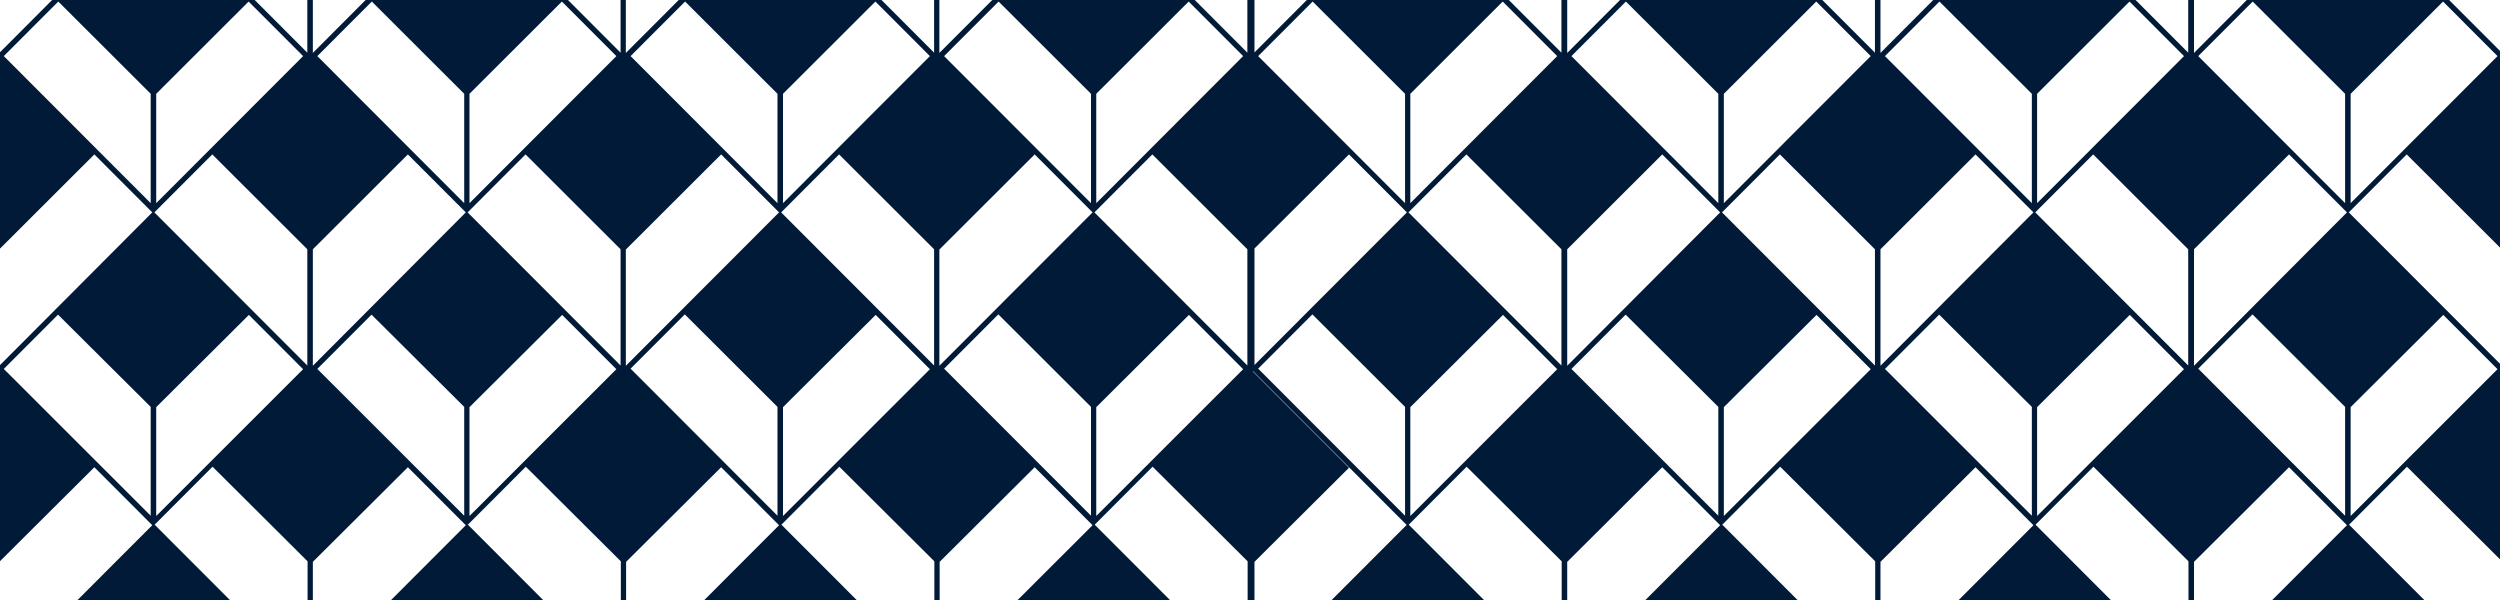
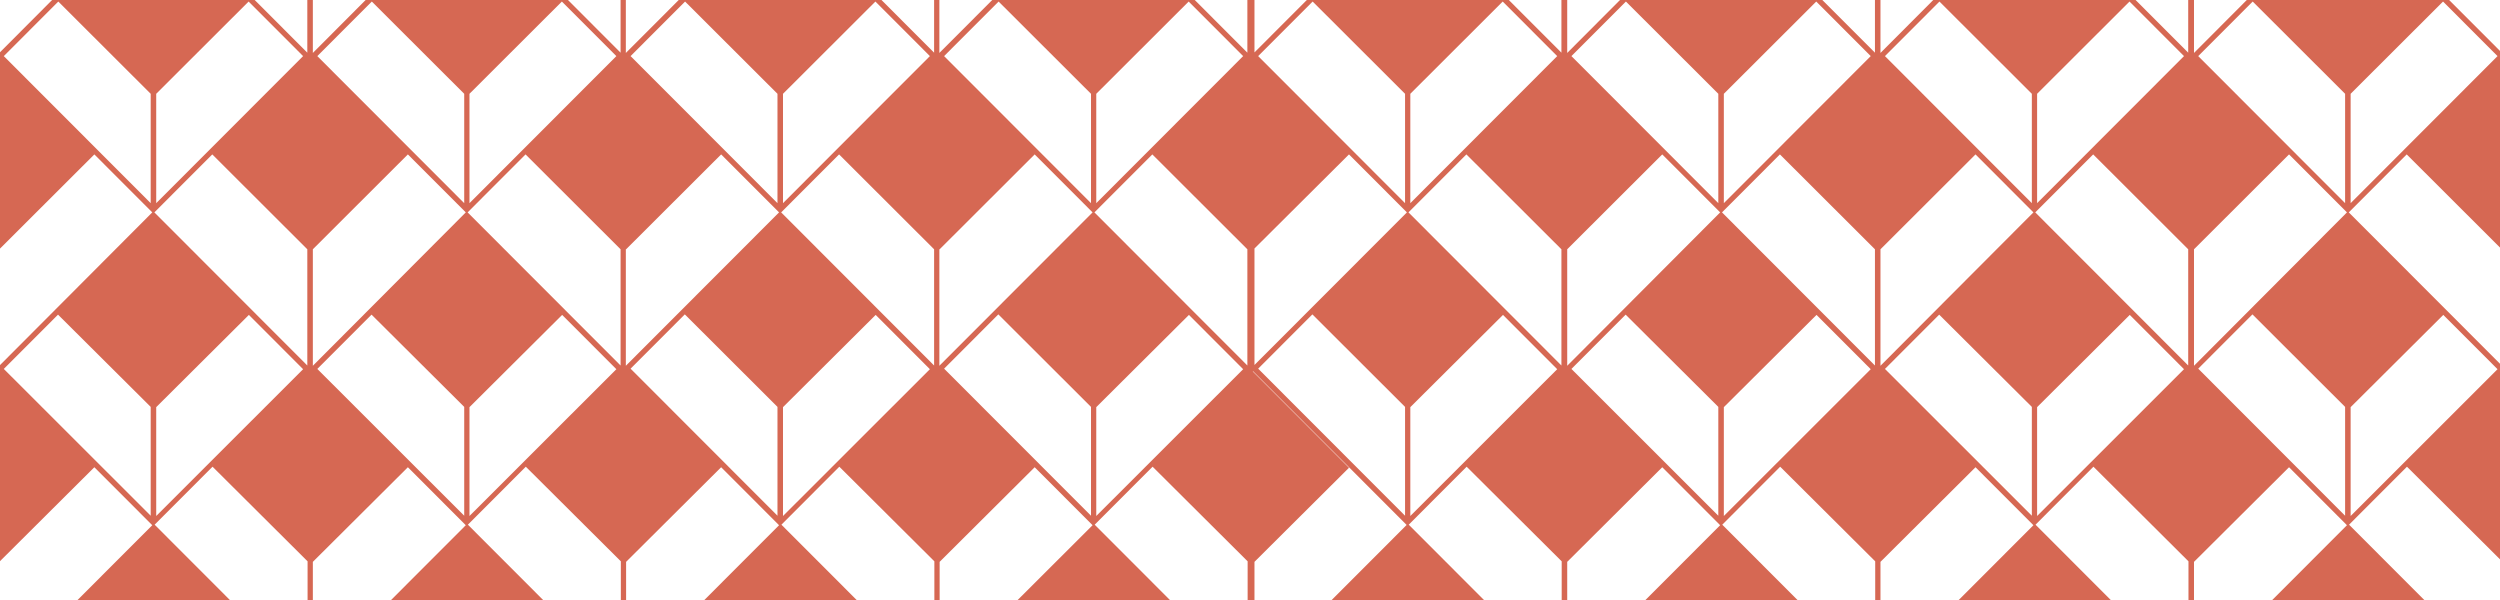
<svg xmlns="http://www.w3.org/2000/svg" viewBox="0 0 375 90" fill="none">
  <mask id="mask0" mask-type="alpha" maskUnits="userSpaceOnUse" x="0" y="0" width="375" height="90">
    <rect width="375" height="116" fill="black" />
    <rect width="375" height="116" fill="black" />
    <rect width="375" height="116" fill="black" />
    <rect width="375" height="116" fill="black" />
    <rect width="375" height="116" fill="black" />
    <rect width="375" height="116" fill="black" />
    <rect width="375" height="116" fill="black" />
    <rect width="375" height="116" fill="black" />
    <rect width="375" height="116" fill="black" />
    <rect width="375" height="116" fill="black" />
    <rect width="375" height="116" fill="black" />
  </mask>
  <g mask="url(#mask0)">
-     <path d="M422.289 -95V-85.868L413.128 -95H385.25L376.09 -85.868V-95H375.3V-85.868L366.139 -95H338.261L329.1 -85.868V-95H328.31V-85.868L319.11 -95H291.232L282.071 -85.868V-95H281.281V-85.868L272.12 -95H244.203L235.042 -85.868V-95H234.253V-85.868L225.092 -95H197.214L188.053 -85.868V-95H187.934H187.342H187.145V-85.868L177.984 -95H150.106L140.945 -85.868V-95H140.155V-85.868L130.994 -95H103.116L93.956 -85.868V-95H93.166V-85.868L83.965 -95H56.087L46.927 -85.868V-95H46.137V-85.868L36.976 -95H9.098L-0.063 -85.868V-95H-0.853V-85.868L-10.053 -95H-37.931L-47.092 -85.868V-95H-47.803H-48V-84.998V-56.694V-37.995V-9.69V8.969V37.274V55.972V84.277V92.46V92.579V102.462V130.727V149.426V177.731V196.43V224.734V243.393V271.698V280H-47.803H-47.013V271.698L-32.837 257.585L-47.289 243.077H-47.21L-24.15 266.164L-37.931 279.96H-10.053L-23.834 266.164L-15.147 257.467L-0.892 271.659V279.96H-0.102V271.659L14.152 257.467L22.84 266.164L9.059 279.96H36.936L23.155 266.164L31.843 257.467L46.097 271.659V279.96H46.887V271.659L61.142 257.467L69.829 266.164L56.048 279.96H83.926L70.145 266.164L78.832 257.467L93.087 271.659V279.96H93.876V271.659L108.131 257.467L116.818 266.164L103.037 279.96H130.915L117.134 266.164L125.821 257.467L140.076 271.659V279.96H140.866V271.659L155.121 257.467L163.808 266.164L150.027 279.96H177.905L164.124 266.164L172.811 257.467L187.066 271.659V279.96H187.263H187.855H188.053V271.659L202.229 257.546L187.855 243.156V243.077L210.916 266.164L197.214 280H225.092L211.311 266.203L219.998 257.506L234.253 271.698V280H235.042V271.698L249.297 257.506L257.984 266.203L244.203 280H272.081L258.3 266.203L266.987 257.506L281.242 271.698V280H282.032V271.698L296.286 257.506L304.974 266.203L291.193 280H319.07L305.289 266.203L313.977 257.506L328.231 271.698V280H329.021V271.698L343.276 257.506L351.963 266.203L338.182 280H366.06L352.279 266.203L360.966 257.506L375.221 271.698V280H376.011V271.698L390.265 257.506L398.952 266.203L385.172 280H413.049L399.268 266.203L407.955 257.506L422.21 271.698V280H423V271.698V243.196V243.077V224.813V196.311V195.52V177.81V149.307V148.675V130.806V102.304V101.948V92.5V92.381V84.238V55.735V55.617V37.313V8.811V8.02V-9.611V-38.114V-38.746V-56.575V-85.078V-85.433V-95H422.289ZM-23.597 -79.899L-9.777 -93.656L-1.563 -85.433L-23.597 -63.374V-79.899ZM-38.207 -93.656L-24.387 -79.899V-63.374L-46.42 -85.433L-38.207 -93.656ZM-47.013 -9.69L-32.877 -23.763L-24.15 -15.027L-47.013 7.823V-9.69ZM-46.42 -38.509L-38.207 -46.731L-24.387 -32.935V-16.45L-46.42 -38.509ZM-24.387 14.069V30.474L-46.42 8.416L-38.247 0.232L-24.387 14.069ZM-47.013 37.274L-32.837 23.161L-24.15 31.858L-47.013 54.747V37.274ZM-24.387 61.033V77.359L-46.42 55.34L-38.286 47.196L-24.387 61.033ZM-47.289 55.656H-47.21L-24.15 78.743L-37.812 92.421H-37.931L-47.092 101.553V92.579H-46.973V84.277L-32.797 70.165L-47.289 55.656ZM-24.387 107.522V124.046L-46.42 101.988L-38.207 93.765L-24.387 107.522ZM-24.387 264.82L-46.42 242.761L-38.286 234.617L-24.387 248.454V264.82ZM-47.013 242.168V224.695L-32.837 210.582L-24.15 219.279L-47.013 242.168ZM-46.42 195.837L-38.247 187.653L-24.387 201.49V217.895L-46.42 195.837ZM-47.013 195.283V177.731L-32.877 163.658L-24.15 172.394L-47.013 195.283ZM-46.42 148.912L-38.207 140.689L-24.387 154.486V170.971L-46.42 148.912ZM-47.013 148.359V130.727L-32.916 116.694L-24.15 125.47L-47.013 148.359ZM-47.013 -39.062V-56.694L-32.916 -70.727L-24.15 -61.951L-47.013 -39.062ZM-23.597 264.82V248.493L-9.698 234.657L-1.563 242.8L-23.597 264.82ZM-0.892 242.287L-23.834 219.279L-15.147 210.582L-0.892 224.813V242.287ZM-23.597 217.895V201.49L-9.698 187.653L-1.524 195.837L-23.597 217.895ZM-0.892 195.362L-23.873 172.355L-15.147 163.618L-0.932 177.81V195.362H-0.892ZM-23.597 170.971V154.486L-9.777 140.689L-1.563 148.912L-23.597 170.971ZM-0.892 148.438L-23.873 125.43L-15.107 116.654L-0.892 130.806V148.438ZM-23.597 124.046V107.522L-9.777 93.765L-1.563 101.988L-23.597 124.046ZM-0.892 92.421V92.54V101.513L-10.053 92.381H-10.171L-23.834 78.703L-15.147 70.006L-0.892 84.198V92.421ZM-23.597 77.399V61.072L-9.698 47.236L-1.563 55.38L-23.597 77.399ZM-0.892 54.866L-23.873 31.858L-15.186 23.161L-0.932 37.392V54.866H-0.892ZM-23.597 30.474V14.069L-9.737 0.232L-1.563 8.416L-23.597 30.474ZM-0.892 7.941L-23.873 -15.066L-15.147 -23.803L-0.932 -9.611V7.941H-0.892ZM-23.597 -16.45V-32.935L-9.777 -46.731L-1.563 -38.509L-23.597 -16.45ZM-0.892 -38.983L-23.834 -61.951L-15.068 -70.727L-0.853 -56.575V-38.983H-0.892ZM23.432 -79.899L37.252 -93.656L45.465 -85.433L23.432 -63.374V-79.899ZM8.822 -93.656L22.642 -79.899V-63.374L0.569 -85.433L8.822 -93.656ZM-0.102 92.54V92.421V84.277L14.152 70.085L22.84 78.782L9.177 92.46H9.059L-0.102 101.592V92.54ZM0.569 55.34L8.703 47.196L22.603 61.033V77.359L0.569 55.34ZM22.603 107.522V124.046L0.569 101.988L8.782 93.765L22.603 107.522ZM22.603 264.82L0.569 242.761L8.703 234.617L22.603 248.454V264.82ZM-0.102 242.287V224.813L14.152 210.582L22.84 219.279L-0.102 242.287ZM0.569 195.837L8.743 187.653L22.603 201.49V217.895L0.569 195.837ZM-0.102 195.362V177.81L14.113 163.618L22.84 172.355L-0.102 195.362ZM0.569 148.912L8.782 140.689L22.603 154.486V170.971L0.569 148.912ZM-0.102 148.438V130.806L14.113 116.654L22.879 125.43L-0.102 148.438ZM-0.102 54.866V37.392L14.152 23.161L22.84 31.858L-0.102 54.866ZM0.569 8.416L8.743 0.232L22.603 14.069V30.474L0.569 8.416ZM-0.102 7.941V-9.611L14.113 -23.803L22.84 -15.066L-0.102 7.941ZM0.569 -38.509L8.782 -46.731L22.603 -32.935V-16.45L0.569 -38.509ZM-0.102 -38.983V-56.575L14.113 -70.727L22.879 -61.951L-0.102 -38.983ZM23.432 264.82V248.493L37.331 234.657L45.465 242.8L23.432 264.82ZM46.137 242.287L23.155 219.279L31.843 210.582L46.097 224.813V242.287H46.137ZM23.432 217.895V201.49L37.292 187.653L45.465 195.837L23.432 217.895ZM46.137 195.362L23.155 172.355L31.882 163.618L46.097 177.81V195.362H46.137ZM23.432 170.971V154.486L37.252 140.689L45.465 148.912L23.432 170.971ZM46.137 148.438L23.155 125.43L31.922 116.654L46.137 130.806V148.438ZM23.432 124.046V107.522L37.252 93.765L45.465 101.988L23.432 124.046ZM46.137 92.421V92.54V101.513L36.976 92.381H36.857L23.195 78.703L31.882 70.006L46.137 84.198V92.421ZM23.432 77.399V61.072L37.331 47.236L45.465 55.38L23.432 77.399ZM46.137 54.866L23.155 31.858L31.843 23.161L46.097 37.392V54.866H46.137ZM23.432 30.474V14.069L37.292 0.232L45.465 8.416L23.432 30.474ZM46.137 7.941L23.155 -15.066L31.882 -23.803L46.097 -9.611V7.941H46.137ZM23.432 -16.45V-32.935L37.252 -46.731L45.465 -38.509L23.432 -16.45ZM46.137 -38.983L23.155 -61.991L31.922 -70.767L46.137 -56.614V-38.983ZM70.421 -79.899L84.242 -93.656L92.455 -85.433L70.421 -63.374V-79.899ZM55.811 -93.656L69.632 -79.899V-63.374L47.598 -85.433L55.811 -93.656ZM46.927 92.54V92.421V84.277L61.181 70.085L69.868 78.782L56.206 92.46H56.087L46.927 101.592V92.54ZM47.598 55.34L55.732 47.196L69.632 61.033V77.359L47.598 55.34ZM69.632 107.522V124.046L47.598 101.988L55.811 93.765L69.632 107.522ZM69.632 264.82L47.598 242.761L55.732 234.617L69.632 248.454V264.82ZM46.927 242.287V224.813L61.181 210.582L69.868 219.279L46.927 242.287ZM47.598 195.837L55.772 187.653L69.632 201.49V217.895L47.598 195.837ZM46.927 195.362V177.81L61.142 163.618L69.868 172.355L46.927 195.362ZM47.598 148.912L55.811 140.689L69.632 154.486V170.971L47.598 148.912ZM46.927 148.438V130.806L61.142 116.654L69.908 125.43L46.927 148.438ZM46.927 54.866V37.392L61.181 23.161L69.868 31.858L46.927 54.866ZM47.598 8.416L55.772 0.232L69.632 14.069V30.474L47.598 8.416ZM46.927 7.941V-9.611L61.142 -23.803L69.868 -15.066L46.927 7.941ZM47.598 -38.509L55.811 -46.731L69.632 -32.935V-16.45L47.598 -38.509ZM46.927 -38.983V-56.575L61.142 -70.727L69.908 -61.951L46.927 -38.983ZM70.421 264.82V248.493L84.321 234.657L92.455 242.8L70.421 264.82ZM93.126 242.287L70.184 219.279L78.871 210.582L93.126 224.813V242.287ZM70.421 217.895V201.49L84.281 187.653L92.455 195.837L70.421 217.895ZM93.126 195.362L70.145 172.355L78.871 163.618L93.087 177.81V195.362H93.126ZM70.421 170.971V154.486L84.242 140.689L92.455 148.912L70.421 170.971ZM93.126 148.438L70.145 125.43L78.911 116.654L93.126 130.806V148.438ZM70.421 124.046V107.522L84.242 93.765L92.455 101.988L70.421 124.046ZM93.126 92.421V92.54V101.513L83.965 92.381H83.847L70.184 78.703L78.871 70.006L93.126 84.198V92.421ZM70.421 77.399V61.072L84.321 47.236L92.455 55.38L70.421 77.399ZM93.126 54.866L70.145 31.858L78.832 23.161L93.087 37.392V54.866H93.126ZM70.421 30.474V14.069L84.281 0.232L92.455 8.416L70.421 30.474ZM93.126 7.941L70.145 -15.066L78.871 -23.803L93.087 -9.611V7.941H93.126ZM70.421 -16.45V-32.935L84.242 -46.731L92.455 -38.509L70.421 -16.45ZM93.126 -38.983L70.145 -61.991L78.911 -70.767L93.126 -56.614V-38.983ZM117.45 -79.899L131.271 -93.656L139.484 -85.433L117.45 -63.374V-79.899ZM102.84 -93.656L116.66 -79.899V-63.374L94.627 -85.433L102.84 -93.656ZM93.916 -9.611L108.131 -23.803L116.858 -15.066L93.876 7.941V-9.611H93.916ZM94.587 -38.509L102.801 -46.731L116.621 -32.935V-16.45L94.587 -38.509ZM116.621 14.069V30.474L94.587 8.416L102.761 0.232L116.621 14.069ZM93.916 37.392L108.171 23.161L116.858 31.858L93.876 54.866V37.392H93.916ZM116.621 61.033V77.359L94.587 55.3L102.722 47.157L116.621 61.033ZM93.916 92.54V92.421V84.277L108.171 70.085L116.858 78.782L103.235 92.421H103.116L93.956 101.553V92.54H93.916ZM116.621 107.522V124.046L94.587 101.988L102.801 93.765L116.621 107.522ZM116.621 264.82L94.587 242.761L102.722 234.617L116.621 248.454V264.82ZM93.916 242.287V224.813L108.171 210.582L116.858 219.279L93.916 242.287ZM94.587 195.837L102.761 187.653L116.621 201.49V217.895L94.587 195.837ZM93.916 195.362V177.81L108.131 163.618L116.858 172.355L93.916 195.362ZM94.587 148.912L102.801 140.689L116.621 154.486V170.971L94.587 148.912ZM93.916 148.438V130.806L108.131 116.654L116.897 125.43L93.916 148.438ZM93.916 -38.983V-56.575L108.131 -70.727L116.897 -61.951L93.916 -38.983ZM117.45 264.82V248.493L131.35 234.657L139.484 242.8L117.45 264.82ZM140.155 242.287L117.174 219.279L125.861 210.582L140.116 224.813V242.287H140.155ZM117.45 217.895V201.49L131.31 187.653L139.484 195.837L117.45 217.895ZM140.155 195.362L117.174 172.355L125.9 163.618L140.116 177.81V195.362H140.155ZM117.45 170.971V154.486L131.271 140.689L139.484 148.912L117.45 170.971ZM140.155 148.438L117.174 125.43L125.94 116.654L140.155 130.806V148.438ZM117.45 124.046V107.522L131.271 93.765L139.484 101.988L117.45 124.046ZM140.155 92.421V92.54V101.513L130.994 92.381H130.876L117.213 78.703L125.9 70.006L140.155 84.198V92.421ZM117.45 77.399V61.072L131.35 47.236L139.484 55.38L117.45 77.399ZM140.155 54.866L117.174 31.858L125.861 23.161L140.116 37.392V54.866H140.155ZM117.45 30.474V14.069L131.31 0.232L139.484 8.416L117.45 30.474ZM140.155 7.941L117.174 -15.066L125.9 -23.803L140.116 -9.611V7.941H140.155ZM117.45 -16.45V-32.935L131.271 -46.731L139.484 -38.509L117.45 -16.45ZM140.155 -38.983L117.174 -61.991L125.94 -70.767L140.155 -56.614V-38.983ZM164.44 -79.899L178.26 -93.656L186.473 -85.433L164.44 -63.374V-79.899ZM149.829 -93.656L163.65 -79.899V-63.374L141.616 -85.433L149.829 -93.656ZM140.945 -9.611L155.16 -23.803L163.887 -15.066L140.905 7.941V-9.611H140.945ZM141.616 -38.509L149.829 -46.731L163.65 -32.935V-16.45L141.616 -38.509ZM163.65 14.069V30.474L141.616 8.416L149.79 0.232L163.65 14.069ZM140.945 37.392L155.2 23.161L163.887 31.858L140.905 54.866V37.392H140.945ZM163.65 61.033V77.359L141.616 55.3L149.75 47.157L163.65 61.033ZM140.945 92.54V92.421V84.277L155.2 70.085L163.887 78.782L150.224 92.421H150.106L140.945 101.553V92.54ZM163.65 107.522V124.046L141.616 101.988L149.829 93.765L163.65 107.522ZM163.65 264.82L141.616 242.761L149.75 234.617L163.65 248.454V264.82ZM140.945 242.287V224.813L155.2 210.582L163.887 219.279L140.945 242.287ZM141.616 195.837L149.79 187.653L163.65 201.49V217.895L141.616 195.837ZM140.945 195.362V177.81L155.16 163.618L163.887 172.355L140.945 195.362ZM141.616 148.912L149.829 140.689L163.65 154.486V170.971L141.616 148.912ZM140.945 148.438V130.806L155.16 116.654L163.926 125.43L140.945 148.438ZM140.945 -38.983V-56.575L155.16 -70.727L163.926 -61.951L140.945 -38.983ZM164.44 264.82V248.493L178.339 234.657L186.473 242.8L164.44 264.82ZM187.145 242.287L164.203 219.279L172.89 210.582L187.145 224.813V242.287ZM164.44 217.895V201.49L178.3 187.653L186.473 195.837L164.44 217.895ZM187.145 195.362L164.163 172.355L172.89 163.618L187.105 177.81V195.362H187.145ZM164.44 170.971V154.486L178.26 140.689L186.473 148.912L164.44 170.971ZM187.145 148.438L164.163 125.43L172.929 116.654L187.145 130.806V148.438ZM164.44 124.046V107.522L178.26 93.765L186.473 101.988L164.44 124.046ZM187.145 92.421V92.54V101.513L177.984 92.381H177.865L164.203 78.703L172.89 70.006L187.145 84.198V92.421ZM164.44 77.399V61.072L178.339 47.236L186.473 55.38L164.44 77.399ZM187.145 54.866L164.163 31.858L172.85 23.161L187.105 37.392V54.866H187.145ZM164.44 30.474V14.069L178.3 0.232L186.473 8.416L164.44 30.474ZM187.145 7.941L164.163 -15.066L172.89 -23.803L187.105 -9.611V7.941H187.145ZM164.44 -16.45V-32.935L178.26 -46.731L186.473 -38.509L164.44 -16.45ZM187.145 -38.983L164.163 -61.991L172.929 -70.767L187.145 -56.614V-38.983ZM211.548 -79.899L225.368 -93.656L233.581 -85.433L211.548 -63.374V-79.899ZM196.937 -93.656L210.758 -79.899V-63.374L188.724 -85.433L196.937 -93.656ZM188.171 -9.69L202.308 -23.763L211.034 -15.027L188.171 7.862V-9.69ZM188.724 -38.509L196.937 -46.731L210.758 -32.935V-16.45L188.724 -38.509ZM210.758 14.069V30.474L188.724 8.416L196.898 0.232L210.758 14.069ZM188.171 37.274L202.347 23.161L211.034 31.858L188.171 54.747V37.274ZM210.758 61.033V77.359L188.724 55.3L196.858 47.157L210.758 61.033ZM187.934 55.735V55.656L210.995 78.743L197.332 92.421H197.214L188.053 101.553V92.579H188.171V84.277L202.347 70.165L187.934 55.735ZM210.758 107.522V124.046L188.724 101.988L196.937 93.765L210.758 107.522ZM210.758 264.82L188.724 242.761L196.858 234.617L210.758 248.454V264.82ZM188.171 242.168V224.695L202.347 210.582L211.034 219.279L188.171 242.168ZM188.724 195.837L196.898 187.653L210.758 201.49V217.895L188.724 195.837ZM188.171 195.283V177.731L202.308 163.658L211.034 172.394L188.171 195.283ZM188.724 148.912L196.937 140.689L210.758 154.486V170.971L188.724 148.912ZM188.171 148.359V130.727L202.268 116.694L211.034 125.47L188.171 148.359ZM188.171 -39.062V-56.694L202.268 -70.727L211.034 -61.951L188.171 -39.062ZM211.548 264.82V248.493L225.447 234.657L233.581 242.8L211.548 264.82ZM234.253 242.287L211.311 219.279L219.998 210.582L234.253 224.813V242.287ZM211.548 217.895V201.49L225.407 187.653L233.581 195.837L211.548 217.895ZM234.253 195.362L211.271 172.355L219.998 163.618L234.213 177.81V195.362H234.253ZM211.548 170.971V154.486L225.368 140.689L233.581 148.912L211.548 170.971ZM234.253 148.438L211.271 125.43L220.037 116.654L234.253 130.806V148.438ZM211.548 124.046V107.522L225.368 93.765L233.581 101.988L211.548 124.046ZM234.253 92.421V92.54V101.513L225.092 92.381H224.973L211.311 78.703L219.998 70.006L234.253 84.198V92.421ZM211.548 77.399V61.072L225.447 47.236L233.581 55.38L211.548 77.399ZM234.253 54.866L211.271 31.858L219.958 23.161L234.213 37.392V54.866H234.253ZM211.548 30.474V14.069L225.407 0.232L233.581 8.416L211.548 30.474ZM234.253 7.941L211.271 -15.066L219.998 -23.803L234.213 -9.611V7.941H234.253ZM211.548 -16.45V-32.935L225.368 -46.731L233.581 -38.509L211.548 -16.45ZM234.253 -38.983L211.271 -61.991L220.037 -70.767L234.253 -56.614V-38.983ZM258.576 -79.899L272.397 -93.656L280.61 -85.433L258.576 -63.374V-79.899ZM243.966 -93.656L257.787 -79.899V-63.374L235.753 -85.433L243.966 -93.656ZM235.082 92.54V92.421V84.277L249.337 70.085L258.024 78.782L244.361 92.46H244.203L235.042 101.592V92.54H235.082ZM235.714 55.34L243.848 47.196L257.747 61.033V77.359L235.714 55.34ZM257.747 107.522V124.046L235.714 101.988L243.927 93.765L257.747 107.522ZM257.747 264.82L235.714 242.761L243.848 234.617L257.747 248.454V264.82ZM235.082 242.287V224.813L249.337 210.582L258.024 219.279L235.082 242.287ZM235.714 195.837L243.887 187.653L257.747 201.49V217.895L235.714 195.837ZM235.082 195.362V177.81L249.297 163.618L258.024 172.355L235.082 195.362ZM235.714 148.912L243.927 140.689L257.747 154.486V170.971L235.714 148.912ZM235.082 148.438V130.806L249.297 116.654L258.063 125.43L235.082 148.438ZM235.082 54.866V37.392L249.337 23.161L258.024 31.858L235.082 54.866ZM235.714 8.416L243.887 0.232L257.747 14.069V30.474L235.714 8.416ZM235.082 7.941V-9.611L249.297 -23.803L258.024 -15.066L235.082 7.941ZM235.714 -38.509L243.927 -46.731L257.747 -32.935V-16.45L235.714 -38.509ZM235.082 -38.983V-56.575L249.297 -70.727L258.024 -61.951L235.082 -38.983ZM258.576 264.82V248.493L272.476 234.657L280.61 242.8L258.576 264.82ZM281.281 242.287L258.3 219.279L266.987 210.582L281.242 224.813V242.287H281.281ZM258.576 217.895V201.49L272.436 187.653L280.61 195.837L258.576 217.895ZM281.281 195.362L258.3 172.355L267.027 163.618L281.242 177.81V195.362H281.281ZM258.576 170.971V154.486L272.397 140.689L280.61 148.912L258.576 170.971ZM281.281 148.438L258.3 125.43L267.066 116.654L281.281 130.806V148.438ZM258.576 124.046V107.522L272.397 93.765L280.61 101.988L258.576 124.046ZM281.281 92.421V92.54V101.513L272.12 92.381H272.002L258.34 78.703L267.027 70.006L281.281 84.198V92.421ZM258.576 77.399V61.072L272.476 47.236L280.61 55.38L258.576 77.399ZM281.281 54.866L258.3 31.858L266.987 23.161L281.242 37.392V54.866H281.281ZM258.576 30.474V14.069L272.436 0.232L280.61 8.416L258.576 30.474ZM281.281 7.941L258.3 -15.066L267.027 -23.803L281.242 -9.611V7.941H281.281ZM258.576 -16.45V-32.935L272.397 -46.731L280.61 -38.509L258.576 -16.45ZM281.281 -38.983L258.3 -61.991L267.066 -70.767L281.281 -56.614V-38.983ZM305.566 -79.899L319.386 -93.656L327.6 -85.433L305.566 -63.374V-79.899ZM290.956 -93.656L304.776 -79.899V-63.374L282.742 -85.433L290.956 -93.656ZM282.071 92.54V92.421V84.277L296.326 70.085L305.013 78.782L291.351 92.46H291.232L282.071 101.592V92.54ZM282.742 55.34L290.877 47.196L304.776 61.033V77.359L282.742 55.34ZM304.776 107.522V124.046L282.742 101.988L290.956 93.765L304.776 107.522ZM304.776 264.82L282.742 242.761L290.877 234.617L304.776 248.454V264.82ZM282.071 242.287V224.813L296.326 210.582L305.013 219.279L282.071 242.287ZM282.742 195.837L290.916 187.653L304.776 201.49V217.895L282.742 195.837ZM282.071 195.362V177.81L296.286 163.618L305.013 172.355L282.071 195.362ZM282.742 148.912L290.956 140.689L304.776 154.486V170.971L282.742 148.912ZM282.071 148.438V130.806L296.286 116.654L305.053 125.43L282.071 148.438ZM282.071 54.866V37.392L296.326 23.161L305.013 31.858L282.071 54.866ZM282.742 8.416L290.916 0.232L304.776 14.069V30.474L282.742 8.416ZM282.071 7.941V-9.611L296.286 -23.803L305.013 -15.066L282.071 7.941ZM282.742 -38.509L290.956 -46.731L304.776 -32.935V-16.45L282.742 -38.509ZM282.071 -38.983V-56.575L296.286 -70.727L305.053 -61.951L282.071 -38.983ZM305.566 264.82V248.493L319.465 234.657L327.6 242.8L305.566 264.82ZM328.271 242.287L305.329 219.279L314.016 210.582L328.271 224.813V242.287ZM305.566 217.895V201.49L319.426 187.653L327.6 195.837L305.566 217.895ZM328.271 195.362L305.289 172.355L314.016 163.618L328.231 177.81V195.362H328.271ZM305.566 170.971V154.486L319.386 140.689L327.6 148.912L305.566 170.971ZM328.271 148.438L305.289 125.43L314.056 116.654L328.271 130.806V148.438ZM305.566 124.046V107.522L319.386 93.765L327.6 101.988L305.566 124.046ZM328.271 92.421V92.54V101.513L319.11 92.381H318.991L305.329 78.703L314.016 70.006L328.271 84.198V92.421ZM305.566 77.399V61.072L319.465 47.236L327.6 55.38L305.566 77.399ZM328.271 54.866L305.289 31.858L313.977 23.161L328.231 37.392V54.866H328.271ZM305.566 30.474V14.069L319.426 0.232L327.6 8.416L305.566 30.474ZM328.271 7.941L305.289 -15.066L314.016 -23.803L328.231 -9.611V7.941H328.271ZM305.566 -16.45V-32.935L319.386 -46.731L327.6 -38.509L305.566 -16.45ZM328.271 -38.983L305.289 -61.991L314.095 -70.727L328.31 -56.575V-38.983H328.271ZM352.595 -79.899L366.415 -93.656L374.629 -85.433L352.595 -63.374V-79.899ZM337.985 -93.656L351.805 -79.899V-63.374L329.771 -85.433L337.985 -93.656ZM329.1 -9.611L343.315 -23.803L352.042 -15.066L329.1 7.941V-9.611ZM329.732 -38.509L337.945 -46.731L351.766 -32.935V-16.45L329.732 -38.509ZM351.766 14.069V30.474L329.732 8.416L337.906 0.232L351.766 14.069ZM329.1 37.392L343.355 23.161L352.042 31.858L329.1 54.866V37.392ZM351.766 61.033V77.359L329.732 55.3L337.866 47.157L351.766 61.033ZM329.1 92.54V92.421V84.277L343.355 70.085L352.042 78.782L338.38 92.46H338.261L329.1 101.553V92.54ZM351.766 107.522V124.046L329.732 101.988L337.945 93.765L351.766 107.522ZM351.766 264.82L329.732 242.761L337.866 234.617L351.766 248.454V264.82ZM329.1 242.287V224.813L343.355 210.582L352.042 219.279L329.1 242.287ZM329.732 195.837L337.906 187.653L351.766 201.49V217.895L329.732 195.837ZM329.1 195.362V177.81L343.315 163.618L352.042 172.355L329.1 195.362ZM329.732 148.912L337.945 140.689L351.766 154.486V170.971L329.732 148.912ZM329.1 148.438V130.806L343.315 116.654L352.081 125.43L329.1 148.438ZM329.1 -38.983V-56.575L343.315 -70.727L352.081 -61.951L329.1 -38.983ZM352.595 264.82V248.493L366.494 234.657L374.629 242.8L352.595 264.82ZM375.3 242.287L352.318 219.279L361.006 210.582L375.26 224.813V242.287H375.3ZM352.595 217.895V201.49L366.455 187.653L374.629 195.837L352.595 217.895ZM375.3 195.362L352.318 172.355L361.045 163.618L375.26 177.81V195.362H375.3ZM352.595 170.971V154.486L366.415 140.689L374.629 148.912L352.595 170.971ZM375.3 148.438L352.318 125.43L361.085 116.654L375.3 130.806V148.438ZM352.595 124.046V107.522L366.415 93.765L374.629 101.988L352.595 124.046ZM375.3 92.421V92.54V101.513L366.139 92.381H366.02L352.358 78.703L361.045 70.006L375.3 84.198V92.421ZM352.595 77.399V61.072L366.494 47.236L374.629 55.38L352.595 77.399ZM375.3 54.866L352.318 31.858L361.006 23.161L375.26 37.392V54.866H375.3ZM352.595 30.474V14.069L366.455 0.232L374.629 8.416L352.595 30.474ZM375.3 7.941L352.318 -15.066L361.045 -23.803L375.26 -9.611V7.941H375.3ZM352.595 -16.45V-32.935L366.415 -46.731L374.629 -38.509L352.595 -16.45ZM375.3 -38.983L352.318 -61.991L361.085 -70.767L375.3 -56.614V-38.983ZM399.584 -79.899L413.405 -93.656L421.618 -85.433L399.584 -63.374V-79.899ZM384.974 -93.656L398.794 -79.899V-63.374L376.761 -85.433L384.974 -93.656ZM376.09 -9.611L390.305 -23.803L399.031 -15.066L376.05 7.941V-9.611H376.09ZM376.761 -38.509L384.974 -46.731L398.794 -32.935V-16.45L376.761 -38.509ZM398.794 14.069V30.474L376.761 8.416L384.935 0.232L398.794 14.069ZM376.09 37.392L390.344 23.161L399.031 31.858L376.05 54.866V37.392H376.09ZM398.794 61.033V77.359L376.761 55.3L384.895 47.157L398.794 61.033ZM376.09 92.54V92.421V84.277L390.344 70.085L399.031 78.782L385.369 92.46H385.25L376.09 101.592V92.54ZM398.794 107.522V124.046L376.761 101.988L384.974 93.765L398.794 107.522ZM398.794 264.82L376.761 242.761L384.895 234.617L398.794 248.454V264.82ZM376.09 242.287V224.813L390.344 210.582L399.031 219.279L376.09 242.287ZM376.761 195.837L384.935 187.653L398.794 201.49V217.895L376.761 195.837ZM376.09 195.362V177.81L390.305 163.618L399.031 172.355L376.09 195.362ZM376.761 148.912L384.974 140.689L398.794 154.486V170.971L376.761 148.912ZM376.09 148.438V130.806L390.305 116.654L399.071 125.43L376.09 148.438ZM376.09 -38.983V-56.575L390.305 -70.727L399.071 -61.951L376.09 -38.983ZM399.584 264.82V248.493L413.484 234.657L421.618 242.8L399.584 264.82ZM422.289 242.287L399.308 219.279L407.995 210.582L422.25 224.813V242.287H422.289ZM399.584 217.895V201.49L413.444 187.653L421.618 195.837L399.584 217.895ZM422.289 195.362L399.308 172.355L408.034 163.618L422.25 177.81V195.362H422.289ZM399.584 170.971V154.486L413.405 140.689L421.618 148.912L399.584 170.971ZM422.289 148.438L399.308 125.43L408.074 116.654L422.289 130.806V148.438ZM399.584 124.046V107.522L413.405 93.765L421.618 101.988L399.584 124.046ZM422.289 92.421V92.54V101.513L413.128 92.381H413.01L399.347 78.703L408.034 70.006L422.289 84.198V92.421ZM399.584 77.399V61.072L413.484 47.236L421.618 55.38L399.584 77.399ZM422.289 54.866L399.308 31.858L407.995 23.161L422.25 37.392V54.866H422.289ZM399.584 30.474V14.069L413.444 0.232L421.618 8.416L399.584 30.474ZM422.289 7.941L399.308 -15.066L408.034 -23.803L422.25 -9.611V7.941H422.289ZM399.584 -16.45V-32.935L413.405 -46.731L421.618 -38.509L399.584 -16.45ZM422.289 -38.983L399.308 -61.991L408.074 -70.767L422.289 -56.614V-38.983Z" fill="#001A38" />
+     <path d="M422.289 -95V-85.868L413.128 -95H385.25L376.09 -85.868V-95H375.3V-85.868L366.139 -95H338.261L329.1 -85.868V-95H328.31V-85.868L319.11 -95H291.232L282.071 -85.868V-95H281.281V-85.868L272.12 -95H244.203L235.042 -85.868V-95H234.253V-85.868L225.092 -95H197.214L188.053 -85.868V-95H187.934H187.342H187.145V-85.868L177.984 -95H150.106L140.945 -85.868V-95H140.155V-85.868L130.994 -95H103.116L93.956 -85.868V-95H93.166V-85.868L83.965 -95H56.087L46.927 -85.868V-95H46.137V-85.868L36.976 -95H9.098L-0.063 -85.868V-95H-0.853V-85.868L-10.053 -95H-37.931L-47.092 -85.868V-95H-47.803H-48V-84.998V-56.694V-37.995V-9.69V8.969V37.274V55.972V84.277V92.46V92.579V102.462V130.727V149.426V177.731V196.43V224.734V243.393V271.698V280H-47.803H-47.013V271.698L-32.837 257.585L-47.289 243.077H-47.21L-24.15 266.164L-37.931 279.96H-10.053L-23.834 266.164L-15.147 257.467L-0.892 271.659V279.96H-0.102V271.659L14.152 257.467L22.84 266.164L9.059 279.96H36.936L23.155 266.164L31.843 257.467L46.097 271.659V279.96H46.887V271.659L61.142 257.467L69.829 266.164L56.048 279.96H83.926L70.145 266.164L78.832 257.467L93.087 271.659V279.96H93.876V271.659L108.131 257.467L116.818 266.164L103.037 279.96H130.915L117.134 266.164L125.821 257.467L140.076 271.659V279.96H140.866V271.659L155.121 257.467L163.808 266.164L150.027 279.96H177.905L164.124 266.164L172.811 257.467L187.066 271.659V279.96H187.263H187.855H188.053V271.659L202.229 257.546L187.855 243.156V243.077L210.916 266.164L197.214 280H225.092L211.311 266.203L219.998 257.506L234.253 271.698V280H235.042V271.698L249.297 257.506L257.984 266.203L244.203 280H272.081L258.3 266.203L266.987 257.506L281.242 271.698V280H282.032V271.698L296.286 257.506L304.974 266.203L291.193 280H319.07L305.289 266.203L313.977 257.506L328.231 271.698V280H329.021V271.698L343.276 257.506L351.963 266.203L338.182 280H366.06L352.279 266.203L360.966 257.506L375.221 271.698V280H376.011V271.698L390.265 257.506L398.952 266.203L385.172 280H413.049L399.268 266.203L407.955 257.506L422.21 271.698V280H423V271.698V243.196V243.077V224.813V196.311V195.52V177.81V149.307V148.675V130.806V102.304V101.948V92.5V92.381V84.238V55.735V55.617V37.313V8.811V8.02V-9.611V-38.114V-38.746V-56.575V-85.078V-85.433V-95H422.289ZM-23.597 -79.899L-9.777 -93.656L-1.563 -85.433L-23.597 -63.374V-79.899ZM-38.207 -93.656L-24.387 -79.899V-63.374L-46.42 -85.433L-38.207 -93.656ZM-47.013 -9.69L-32.877 -23.763L-24.15 -15.027L-47.013 7.823V-9.69ZM-46.42 -38.509L-38.207 -46.731L-24.387 -32.935V-16.45L-46.42 -38.509ZM-24.387 14.069V30.474L-46.42 8.416L-38.247 0.232L-24.387 14.069ZM-47.013 37.274L-32.837 23.161L-24.15 31.858L-47.013 54.747V37.274ZM-24.387 61.033V77.359L-46.42 55.34L-38.286 47.196L-24.387 61.033ZM-47.289 55.656H-47.21L-24.15 78.743L-37.812 92.421H-37.931L-47.092 101.553V92.579H-46.973V84.277L-32.797 70.165L-47.289 55.656ZM-24.387 107.522V124.046L-46.42 101.988L-38.207 93.765L-24.387 107.522ZM-24.387 264.82L-46.42 242.761L-38.286 234.617L-24.387 248.454V264.82ZM-47.013 242.168V224.695L-32.837 210.582L-24.15 219.279L-47.013 242.168ZM-46.42 195.837L-38.247 187.653L-24.387 201.49V217.895L-46.42 195.837ZM-47.013 195.283V177.731L-32.877 163.658L-24.15 172.394L-47.013 195.283ZM-46.42 148.912L-38.207 140.689L-24.387 154.486V170.971L-46.42 148.912ZM-47.013 148.359V130.727L-32.916 116.694L-24.15 125.47L-47.013 148.359ZM-47.013 -39.062V-56.694L-32.916 -70.727L-24.15 -61.951L-47.013 -39.062ZM-23.597 264.82V248.493L-9.698 234.657L-1.563 242.8L-23.597 264.82ZM-0.892 242.287L-23.834 219.279L-15.147 210.582L-0.892 224.813V242.287ZM-23.597 217.895V201.49L-9.698 187.653L-1.524 195.837L-23.597 217.895ZM-0.892 195.362L-23.873 172.355L-15.147 163.618L-0.932 177.81V195.362H-0.892ZM-23.597 170.971V154.486L-9.777 140.689L-1.563 148.912L-23.597 170.971ZM-0.892 148.438L-23.873 125.43L-15.107 116.654L-0.892 130.806V148.438ZM-23.597 124.046V107.522L-9.777 93.765L-1.563 101.988L-23.597 124.046ZM-0.892 92.421V92.54V101.513L-10.053 92.381H-10.171L-23.834 78.703L-15.147 70.006L-0.892 84.198V92.421ZM-23.597 77.399V61.072L-9.698 47.236L-1.563 55.38L-23.597 77.399ZM-0.892 54.866L-23.873 31.858L-15.186 23.161L-0.932 37.392V54.866H-0.892ZM-23.597 30.474V14.069L-9.737 0.232L-1.563 8.416L-23.597 30.474ZM-0.892 7.941L-23.873 -15.066L-15.147 -23.803L-0.932 -9.611V7.941H-0.892ZM-23.597 -16.45V-32.935L-9.777 -46.731L-1.563 -38.509L-23.597 -16.45ZM-0.892 -38.983L-23.834 -61.951L-15.068 -70.727L-0.853 -56.575V-38.983H-0.892ZM23.432 -79.899L37.252 -93.656L45.465 -85.433L23.432 -63.374V-79.899ZM8.822 -93.656L22.642 -79.899V-63.374L0.569 -85.433L8.822 -93.656ZM-0.102 92.54V92.421V84.277L14.152 70.085L22.84 78.782L9.177 92.46H9.059L-0.102 101.592V92.54ZM0.569 55.34L8.703 47.196L22.603 61.033V77.359L0.569 55.34ZM22.603 107.522V124.046L0.569 101.988L8.782 93.765L22.603 107.522ZM22.603 264.82L0.569 242.761L8.703 234.617L22.603 248.454V264.82ZM-0.102 242.287V224.813L14.152 210.582L22.84 219.279L-0.102 242.287ZM0.569 195.837L8.743 187.653L22.603 201.49V217.895L0.569 195.837ZM-0.102 195.362V177.81L14.113 163.618L22.84 172.355L-0.102 195.362ZM0.569 148.912L8.782 140.689L22.603 154.486V170.971L0.569 148.912ZM-0.102 148.438V130.806L14.113 116.654L22.879 125.43L-0.102 148.438ZM-0.102 54.866V37.392L14.152 23.161L22.84 31.858L-0.102 54.866ZM0.569 8.416L8.743 0.232L22.603 14.069V30.474L0.569 8.416ZM-0.102 7.941V-9.611L14.113 -23.803L22.84 -15.066L-0.102 7.941ZM0.569 -38.509L8.782 -46.731L22.603 -32.935V-16.45L0.569 -38.509ZM-0.102 -38.983V-56.575L14.113 -70.727L22.879 -61.951L-0.102 -38.983ZM23.432 264.82V248.493L37.331 234.657L45.465 242.8L23.432 264.82ZM46.137 242.287L23.155 219.279L31.843 210.582L46.097 224.813V242.287H46.137ZM23.432 217.895V201.49L37.292 187.653L45.465 195.837L23.432 217.895ZM46.137 195.362L23.155 172.355L31.882 163.618L46.097 177.81V195.362H46.137ZM23.432 170.971V154.486L37.252 140.689L45.465 148.912L23.432 170.971ZM46.137 148.438L23.155 125.43L31.922 116.654L46.137 130.806V148.438ZM23.432 124.046V107.522L37.252 93.765L45.465 101.988L23.432 124.046ZM46.137 92.421V92.54V101.513L36.976 92.381H36.857L23.195 78.703L31.882 70.006L46.137 84.198V92.421ZM23.432 77.399V61.072L37.331 47.236L45.465 55.38L23.432 77.399ZM46.137 54.866L23.155 31.858L31.843 23.161L46.097 37.392V54.866H46.137ZM23.432 30.474V14.069L37.292 0.232L45.465 8.416L23.432 30.474ZM46.137 7.941L23.155 -15.066L31.882 -23.803L46.097 -9.611V7.941H46.137ZM23.432 -16.45V-32.935L37.252 -46.731L45.465 -38.509L23.432 -16.45ZM46.137 -38.983L23.155 -61.991L31.922 -70.767L46.137 -56.614V-38.983ZM70.421 -79.899L84.242 -93.656L92.455 -85.433L70.421 -63.374V-79.899ZM55.811 -93.656L69.632 -79.899V-63.374L47.598 -85.433L55.811 -93.656ZM46.927 92.54V92.421V84.277L61.181 70.085L69.868 78.782L56.206 92.46H56.087L46.927 101.592V92.54ZM47.598 55.34L55.732 47.196L69.632 61.033V77.359L47.598 55.34ZM69.632 107.522V124.046L47.598 101.988L55.811 93.765L69.632 107.522ZM69.632 264.82L47.598 242.761L55.732 234.617L69.632 248.454V264.82ZM46.927 242.287V224.813L61.181 210.582L69.868 219.279L46.927 242.287ZM47.598 195.837L55.772 187.653L69.632 201.49V217.895L47.598 195.837ZM46.927 195.362V177.81L61.142 163.618L69.868 172.355L46.927 195.362ZM47.598 148.912L55.811 140.689L69.632 154.486V170.971L47.598 148.912ZM46.927 148.438V130.806L61.142 116.654L69.908 125.43L46.927 148.438ZM46.927 54.866V37.392L61.181 23.161L69.868 31.858L46.927 54.866ZM47.598 8.416L55.772 0.232L69.632 14.069V30.474L47.598 8.416ZM46.927 7.941V-9.611L61.142 -23.803L69.868 -15.066L46.927 7.941ZM47.598 -38.509L55.811 -46.731L69.632 -32.935V-16.45L47.598 -38.509ZM46.927 -38.983V-56.575L61.142 -70.727L69.908 -61.951L46.927 -38.983ZM70.421 264.82V248.493L84.321 234.657L92.455 242.8L70.421 264.82ZM93.126 242.287L70.184 219.279L78.871 210.582L93.126 224.813V242.287ZM70.421 217.895V201.49L84.281 187.653L92.455 195.837L70.421 217.895ZM93.126 195.362L70.145 172.355L78.871 163.618L93.087 177.81V195.362H93.126ZM70.421 170.971V154.486L84.242 140.689L92.455 148.912L70.421 170.971ZM93.126 148.438L70.145 125.43L78.911 116.654L93.126 130.806V148.438ZM70.421 124.046V107.522L84.242 93.765L92.455 101.988L70.421 124.046ZM93.126 92.421V92.54V101.513L83.965 92.381H83.847L70.184 78.703L78.871 70.006L93.126 84.198V92.421ZM70.421 77.399V61.072L84.321 47.236L92.455 55.38L70.421 77.399ZM93.126 54.866L70.145 31.858L78.832 23.161L93.087 37.392V54.866H93.126ZM70.421 30.474V14.069L84.281 0.232L92.455 8.416L70.421 30.474ZM93.126 7.941L70.145 -15.066L78.871 -23.803L93.087 -9.611V7.941H93.126ZM70.421 -16.45V-32.935L84.242 -46.731L92.455 -38.509L70.421 -16.45ZM93.126 -38.983L70.145 -61.991L78.911 -70.767L93.126 -56.614V-38.983ZM117.45 -79.899L131.271 -93.656L139.484 -85.433L117.45 -63.374V-79.899ZM102.84 -93.656L116.66 -79.899V-63.374L94.627 -85.433L102.84 -93.656ZM93.916 -9.611L108.131 -23.803L116.858 -15.066L93.876 7.941V-9.611H93.916ZM94.587 -38.509L102.801 -46.731L116.621 -32.935V-16.45L94.587 -38.509ZM116.621 14.069V30.474L94.587 8.416L102.761 0.232L116.621 14.069ZM93.916 37.392L108.171 23.161L116.858 31.858L93.876 54.866V37.392H93.916ZM116.621 61.033V77.359L94.587 55.3L102.722 47.157L116.621 61.033ZM93.916 92.54V92.421V84.277L108.171 70.085L116.858 78.782L103.235 92.421H103.116L93.956 101.553V92.54H93.916ZM116.621 107.522V124.046L94.587 101.988L102.801 93.765L116.621 107.522ZM116.621 264.82L94.587 242.761L102.722 234.617L116.621 248.454V264.82ZM93.916 242.287V224.813L108.171 210.582L116.858 219.279L93.916 242.287ZM94.587 195.837L102.761 187.653L116.621 201.49V217.895L94.587 195.837ZM93.916 195.362V177.81L108.131 163.618L116.858 172.355L93.916 195.362ZM94.587 148.912L102.801 140.689L116.621 154.486V170.971L94.587 148.912ZM93.916 148.438V130.806L108.131 116.654L116.897 125.43L93.916 148.438ZM93.916 -38.983V-56.575L108.131 -70.727L116.897 -61.951L93.916 -38.983ZM117.45 264.82V248.493L131.35 234.657L139.484 242.8L117.45 264.82ZM140.155 242.287L117.174 219.279L125.861 210.582L140.116 224.813V242.287H140.155ZM117.45 217.895V201.49L131.31 187.653L139.484 195.837L117.45 217.895ZM140.155 195.362L117.174 172.355L125.9 163.618L140.116 177.81V195.362H140.155ZM117.45 170.971V154.486L131.271 140.689L139.484 148.912L117.45 170.971ZM140.155 148.438L117.174 125.43L125.94 116.654L140.155 130.806V148.438ZM117.45 124.046V107.522L131.271 93.765L139.484 101.988L117.45 124.046ZM140.155 92.421V92.54V101.513L130.994 92.381H130.876L117.213 78.703L125.9 70.006L140.155 84.198V92.421ZM117.45 77.399V61.072L131.35 47.236L139.484 55.38L117.45 77.399ZM140.155 54.866L117.174 31.858L125.861 23.161L140.116 37.392V54.866H140.155ZM117.45 30.474V14.069L131.31 0.232L139.484 8.416L117.45 30.474ZM140.155 7.941L117.174 -15.066L125.9 -23.803L140.116 -9.611V7.941H140.155ZM117.45 -16.45V-32.935L131.271 -46.731L139.484 -38.509L117.45 -16.45ZM140.155 -38.983L117.174 -61.991L125.94 -70.767L140.155 -56.614V-38.983ZM164.44 -79.899L178.26 -93.656L186.473 -85.433L164.44 -63.374V-79.899ZM149.829 -93.656L163.65 -79.899V-63.374L141.616 -85.433L149.829 -93.656ZM140.945 -9.611L155.16 -23.803L163.887 -15.066L140.905 7.941V-9.611H140.945ZM141.616 -38.509L149.829 -46.731L163.65 -32.935V-16.45L141.616 -38.509ZM163.65 14.069V30.474L141.616 8.416L149.79 0.232L163.65 14.069ZM140.945 37.392L155.2 23.161L163.887 31.858L140.905 54.866V37.392H140.945ZM163.65 61.033V77.359L141.616 55.3L149.75 47.157L163.65 61.033ZM140.945 92.54V92.421V84.277L155.2 70.085L163.887 78.782L150.224 92.421H150.106L140.945 101.553V92.54ZM163.65 107.522V124.046L141.616 101.988L149.829 93.765L163.65 107.522ZM163.65 264.82L141.616 242.761L149.75 234.617L163.65 248.454V264.82ZM140.945 242.287V224.813L155.2 210.582L163.887 219.279L140.945 242.287ZM141.616 195.837L149.79 187.653L163.65 201.49V217.895L141.616 195.837ZM140.945 195.362V177.81L155.16 163.618L163.887 172.355L140.945 195.362ZM141.616 148.912L149.829 140.689L163.65 154.486V170.971L141.616 148.912ZM140.945 148.438V130.806L155.16 116.654L163.926 125.43L140.945 148.438ZM140.945 -38.983V-56.575L155.16 -70.727L163.926 -61.951L140.945 -38.983ZM164.44 264.82V248.493L178.339 234.657L186.473 242.8L164.44 264.82ZM187.145 242.287L164.203 219.279L172.89 210.582L187.145 224.813V242.287ZM164.44 217.895V201.49L178.3 187.653L186.473 195.837L164.44 217.895ZM187.145 195.362L164.163 172.355L172.89 163.618L187.105 177.81V195.362H187.145ZM164.44 170.971V154.486L178.26 140.689L186.473 148.912L164.44 170.971ZM187.145 148.438L164.163 125.43L172.929 116.654L187.145 130.806V148.438ZM164.44 124.046V107.522L178.26 93.765L186.473 101.988L164.44 124.046ZM187.145 92.421V92.54V101.513L177.984 92.381H177.865L164.203 78.703L172.89 70.006L187.145 84.198V92.421ZM164.44 77.399V61.072L178.339 47.236L186.473 55.38L164.44 77.399ZM187.145 54.866L164.163 31.858L172.85 23.161L187.105 37.392V54.866H187.145ZM164.44 30.474V14.069L178.3 0.232L186.473 8.416L164.44 30.474ZM187.145 7.941L164.163 -15.066L172.89 -23.803L187.105 -9.611V7.941H187.145ZM164.44 -16.45V-32.935L178.26 -46.731L186.473 -38.509L164.44 -16.45ZM187.145 -38.983L164.163 -61.991L172.929 -70.767L187.145 -56.614V-38.983ZM211.548 -79.899L225.368 -93.656L233.581 -85.433L211.548 -63.374V-79.899ZM196.937 -93.656L210.758 -79.899V-63.374L188.724 -85.433L196.937 -93.656ZM188.171 -9.69L202.308 -23.763L211.034 -15.027L188.171 7.862V-9.69ZM188.724 -38.509L196.937 -46.731L210.758 -32.935V-16.45L188.724 -38.509ZM210.758 14.069V30.474L188.724 8.416L196.898 0.232L210.758 14.069ZM188.171 37.274L202.347 23.161L211.034 31.858L188.171 54.747V37.274ZM210.758 61.033V77.359L188.724 55.3L196.858 47.157L210.758 61.033ZM187.934 55.735V55.656L210.995 78.743L197.332 92.421H197.214L188.053 101.553V92.579H188.171V84.277L202.347 70.165L187.934 55.735ZM210.758 107.522V124.046L188.724 101.988L196.937 93.765L210.758 107.522ZM210.758 264.82L188.724 242.761L196.858 234.617L210.758 248.454V264.82ZM188.171 242.168V224.695L202.347 210.582L211.034 219.279L188.171 242.168ZM188.724 195.837L196.898 187.653L210.758 201.49V217.895L188.724 195.837ZM188.171 195.283V177.731L202.308 163.658L211.034 172.394L188.171 195.283ZM188.724 148.912L196.937 140.689L210.758 154.486V170.971L188.724 148.912ZM188.171 148.359V130.727L202.268 116.694L211.034 125.47L188.171 148.359ZM188.171 -39.062V-56.694L202.268 -70.727L211.034 -61.951L188.171 -39.062ZM211.548 264.82V248.493L225.447 234.657L233.581 242.8L211.548 264.82ZM234.253 242.287L211.311 219.279L219.998 210.582L234.253 224.813V242.287ZM211.548 217.895V201.49L225.407 187.653L233.581 195.837L211.548 217.895ZM234.253 195.362L211.271 172.355L219.998 163.618L234.213 177.81V195.362H234.253ZM211.548 170.971V154.486L225.368 140.689L233.581 148.912L211.548 170.971ZM234.253 148.438L211.271 125.43L220.037 116.654L234.253 130.806V148.438ZM211.548 124.046V107.522L225.368 93.765L233.581 101.988L211.548 124.046ZM234.253 92.421V92.54V101.513L225.092 92.381H224.973L211.311 78.703L219.998 70.006L234.253 84.198V92.421ZM211.548 77.399V61.072L225.447 47.236L233.581 55.38L211.548 77.399ZM234.253 54.866L211.271 31.858L219.958 23.161L234.213 37.392V54.866H234.253ZM211.548 30.474V14.069L225.407 0.232L233.581 8.416L211.548 30.474ZM234.253 7.941L211.271 -15.066L219.998 -23.803L234.213 -9.611V7.941H234.253ZM211.548 -16.45V-32.935L225.368 -46.731L233.581 -38.509L211.548 -16.45ZM234.253 -38.983L211.271 -61.991L220.037 -70.767L234.253 -56.614V-38.983ZM258.576 -79.899L272.397 -93.656L280.61 -85.433L258.576 -63.374V-79.899ZM243.966 -93.656L257.787 -79.899V-63.374L235.753 -85.433L243.966 -93.656ZM235.082 92.54V92.421V84.277L249.337 70.085L258.024 78.782L244.361 92.46H244.203L235.042 101.592V92.54H235.082ZM235.714 55.34L243.848 47.196L257.747 61.033V77.359L235.714 55.34ZM257.747 107.522V124.046L235.714 101.988L243.927 93.765L257.747 107.522ZM257.747 264.82L235.714 242.761L243.848 234.617L257.747 248.454V264.82ZM235.082 242.287V224.813L249.337 210.582L258.024 219.279L235.082 242.287ZM235.714 195.837L243.887 187.653L257.747 201.49V217.895L235.714 195.837ZM235.082 195.362V177.81L249.297 163.618L258.024 172.355L235.082 195.362ZM235.714 148.912L243.927 140.689L257.747 154.486V170.971L235.714 148.912ZM235.082 148.438V130.806L249.297 116.654L258.063 125.43L235.082 148.438ZM235.082 54.866V37.392L249.337 23.161L258.024 31.858L235.082 54.866ZM235.714 8.416L243.887 0.232L257.747 14.069V30.474L235.714 8.416ZM235.082 7.941V-9.611L249.297 -23.803L258.024 -15.066L235.082 7.941ZM235.714 -38.509L243.927 -46.731L257.747 -32.935V-16.45L235.714 -38.509ZM235.082 -38.983V-56.575L249.297 -70.727L258.024 -61.951L235.082 -38.983ZM258.576 264.82V248.493L272.476 234.657L280.61 242.8L258.576 264.82ZM281.281 242.287L258.3 219.279L266.987 210.582L281.242 224.813V242.287H281.281ZM258.576 217.895V201.49L272.436 187.653L280.61 195.837L258.576 217.895ZM281.281 195.362L258.3 172.355L267.027 163.618L281.242 177.81V195.362H281.281ZM258.576 170.971V154.486L272.397 140.689L280.61 148.912L258.576 170.971ZM281.281 148.438L258.3 125.43L267.066 116.654L281.281 130.806V148.438ZM258.576 124.046V107.522L272.397 93.765L280.61 101.988L258.576 124.046ZM281.281 92.421V92.54V101.513L272.12 92.381H272.002L258.34 78.703L267.027 70.006L281.281 84.198V92.421ZM258.576 77.399V61.072L272.476 47.236L280.61 55.38L258.576 77.399ZM281.281 54.866L258.3 31.858L266.987 23.161L281.242 37.392V54.866H281.281ZM258.576 30.474V14.069L272.436 0.232L280.61 8.416L258.576 30.474ZM281.281 7.941L258.3 -15.066L267.027 -23.803L281.242 -9.611V7.941H281.281ZM258.576 -16.45V-32.935L272.397 -46.731L280.61 -38.509L258.576 -16.45ZM281.281 -38.983L258.3 -61.991L267.066 -70.767L281.281 -56.614V-38.983ZM305.566 -79.899L319.386 -93.656L327.6 -85.433L305.566 -63.374V-79.899ZM290.956 -93.656L304.776 -79.899V-63.374L282.742 -85.433L290.956 -93.656ZM282.071 92.54V92.421V84.277L296.326 70.085L305.013 78.782L291.351 92.46H291.232L282.071 101.592V92.54ZM282.742 55.34L290.877 47.196L304.776 61.033V77.359L282.742 55.34ZM304.776 107.522V124.046L282.742 101.988L290.956 93.765L304.776 107.522ZM304.776 264.82L282.742 242.761L290.877 234.617L304.776 248.454V264.82ZM282.071 242.287V224.813L296.326 210.582L305.013 219.279L282.071 242.287ZM282.742 195.837L290.916 187.653L304.776 201.49V217.895L282.742 195.837ZM282.071 195.362V177.81L296.286 163.618L305.013 172.355L282.071 195.362ZM282.742 148.912L290.956 140.689L304.776 154.486V170.971L282.742 148.912ZM282.071 148.438V130.806L296.286 116.654L305.053 125.43L282.071 148.438ZM282.071 54.866V37.392L296.326 23.161L305.013 31.858L282.071 54.866ZM282.742 8.416L290.916 0.232L304.776 14.069V30.474L282.742 8.416ZM282.071 7.941V-9.611L296.286 -23.803L305.013 -15.066L282.071 7.941ZM282.742 -38.509L290.956 -46.731L304.776 -32.935V-16.45L282.742 -38.509ZM282.071 -38.983V-56.575L296.286 -70.727L305.053 -61.951L282.071 -38.983ZM305.566 264.82V248.493L319.465 234.657L327.6 242.8L305.566 264.82ZM328.271 242.287L305.329 219.279L314.016 210.582L328.271 224.813V242.287ZM305.566 217.895V201.49L319.426 187.653L327.6 195.837L305.566 217.895ZM328.271 195.362L305.289 172.355L314.016 163.618L328.231 177.81V195.362H328.271ZM305.566 170.971V154.486L319.386 140.689L327.6 148.912L305.566 170.971ZM328.271 148.438L305.289 125.43L314.056 116.654L328.271 130.806V148.438ZM305.566 124.046V107.522L319.386 93.765L327.6 101.988L305.566 124.046ZM328.271 92.421V92.54V101.513L319.11 92.381H318.991L305.329 78.703L314.016 70.006L328.271 84.198V92.421ZM305.566 77.399V61.072L319.465 47.236L327.6 55.38L305.566 77.399ZM328.271 54.866L305.289 31.858L313.977 23.161L328.231 37.392V54.866H328.271ZM305.566 30.474V14.069L319.426 0.232L327.6 8.416L305.566 30.474ZM328.271 7.941L305.289 -15.066L314.016 -23.803L328.231 -9.611V7.941H328.271ZM305.566 -16.45V-32.935L319.386 -46.731L327.6 -38.509L305.566 -16.45ZM328.271 -38.983L305.289 -61.991L314.095 -70.727L328.31 -56.575V-38.983H328.271ZM352.595 -79.899L366.415 -93.656L374.629 -85.433L352.595 -63.374V-79.899ZM337.985 -93.656L351.805 -79.899V-63.374L329.771 -85.433L337.985 -93.656ZM329.1 -9.611L343.315 -23.803L352.042 -15.066L329.1 7.941V-9.611ZM329.732 -38.509L337.945 -46.731L351.766 -32.935V-16.45L329.732 -38.509ZM351.766 14.069V30.474L329.732 8.416L337.906 0.232L351.766 14.069ZM329.1 37.392L343.355 23.161L352.042 31.858L329.1 54.866V37.392ZM351.766 61.033V77.359L329.732 55.3L337.866 47.157L351.766 61.033ZM329.1 92.54V92.421V84.277L343.355 70.085L352.042 78.782L338.38 92.46H338.261L329.1 101.553V92.54ZM351.766 107.522V124.046L329.732 101.988L337.945 93.765L351.766 107.522ZM351.766 264.82L329.732 242.761L337.866 234.617L351.766 248.454V264.82ZM329.1 242.287V224.813L343.355 210.582L352.042 219.279L329.1 242.287ZM329.732 195.837L337.906 187.653L351.766 201.49V217.895L329.732 195.837ZM329.1 195.362V177.81L343.315 163.618L352.042 172.355L329.1 195.362ZM329.732 148.912L337.945 140.689L351.766 154.486V170.971L329.732 148.912ZM329.1 148.438V130.806L343.315 116.654L352.081 125.43L329.1 148.438ZM329.1 -38.983V-56.575L343.315 -70.727L352.081 -61.951L329.1 -38.983ZM352.595 264.82V248.493L366.494 234.657L374.629 242.8L352.595 264.82ZM375.3 242.287L352.318 219.279L361.006 210.582L375.26 224.813V242.287H375.3ZM352.595 217.895V201.49L366.455 187.653L374.629 195.837L352.595 217.895ZM375.3 195.362L352.318 172.355L361.045 163.618L375.26 177.81V195.362H375.3ZM352.595 170.971V154.486L366.415 140.689L374.629 148.912L352.595 170.971ZM375.3 148.438L352.318 125.43L361.085 116.654L375.3 130.806V148.438ZM352.595 124.046V107.522L366.415 93.765L374.629 101.988L352.595 124.046ZM375.3 92.421V92.54V101.513L366.139 92.381H366.02L352.358 78.703L361.045 70.006L375.3 84.198V92.421ZM352.595 77.399V61.072L366.494 47.236L374.629 55.38L352.595 77.399ZM375.3 54.866L352.318 31.858L361.006 23.161L375.26 37.392V54.866H375.3ZM352.595 30.474V14.069L366.455 0.232L374.629 8.416L352.595 30.474ZM375.3 7.941L352.318 -15.066L361.045 -23.803L375.26 -9.611V7.941H375.3ZM352.595 -16.45V-32.935L366.415 -46.731L374.629 -38.509L352.595 -16.45ZM375.3 -38.983L352.318 -61.991L361.085 -70.767L375.3 -56.614V-38.983ZM399.584 -79.899L413.405 -93.656L421.618 -85.433L399.584 -63.374V-79.899ZM384.974 -93.656L398.794 -79.899V-63.374L376.761 -85.433L384.974 -93.656ZM376.09 -9.611L390.305 -23.803L399.031 -15.066L376.05 7.941V-9.611H376.09ZM376.761 -38.509L384.974 -46.731L398.794 -32.935V-16.45L376.761 -38.509ZM398.794 14.069V30.474L376.761 8.416L384.935 0.232L398.794 14.069ZM376.09 37.392L390.344 23.161L399.031 31.858L376.05 54.866V37.392H376.09ZM398.794 61.033V77.359L376.761 55.3L384.895 47.157L398.794 61.033ZM376.09 92.54V92.421V84.277L390.344 70.085L399.031 78.782L385.369 92.46H385.25L376.09 101.592V92.54ZM398.794 107.522V124.046L376.761 101.988L384.974 93.765L398.794 107.522ZM398.794 264.82L376.761 242.761L384.895 234.617L398.794 248.454V264.82ZM376.09 242.287V224.813L390.344 210.582L399.031 219.279L376.09 242.287ZM376.761 195.837L384.935 187.653L398.794 201.49V217.895L376.761 195.837ZM376.09 195.362V177.81L390.305 163.618L399.031 172.355L376.09 195.362ZM376.761 148.912L384.974 140.689L398.794 154.486V170.971L376.761 148.912ZM376.09 148.438V130.806L390.305 116.654L399.071 125.43L376.09 148.438ZM376.09 -38.983V-56.575L390.305 -70.727L399.071 -61.951L376.09 -38.983ZM399.584 264.82V248.493L413.484 234.657L421.618 242.8L399.584 264.82ZM422.289 242.287L399.308 219.279L407.995 210.582L422.25 224.813V242.287H422.289ZM399.584 217.895V201.49L413.444 187.653L421.618 195.837L399.584 217.895ZM422.289 195.362L399.308 172.355L408.034 163.618L422.25 177.81V195.362H422.289ZM399.584 170.971V154.486L413.405 140.689L421.618 148.912L399.584 170.971ZM422.289 148.438L399.308 125.43L408.074 116.654L422.289 130.806V148.438ZM399.584 124.046V107.522L413.405 93.765L421.618 101.988L399.584 124.046ZM422.289 92.421V92.54V101.513L413.128 92.381H413.01L399.347 78.703L408.034 70.006L422.289 84.198V92.421ZM399.584 77.399V61.072L413.484 47.236L421.618 55.38L399.584 77.399ZM422.289 54.866L399.308 31.858L407.995 23.161L422.25 37.392V54.866H422.289ZM399.584 30.474V14.069L413.444 0.232L421.618 8.416L399.584 30.474ZM422.289 7.941L399.308 -15.066L408.034 -23.803L422.25 -9.611V7.941H422.289ZM399.584 -16.45V-32.935L413.405 -46.731L421.618 -38.509L399.584 -16.45ZM422.289 -38.983L399.308 -61.991L408.074 -70.767L422.289 -56.614V-38.983Z" fill="#D66853" />
  </g>
</svg>
